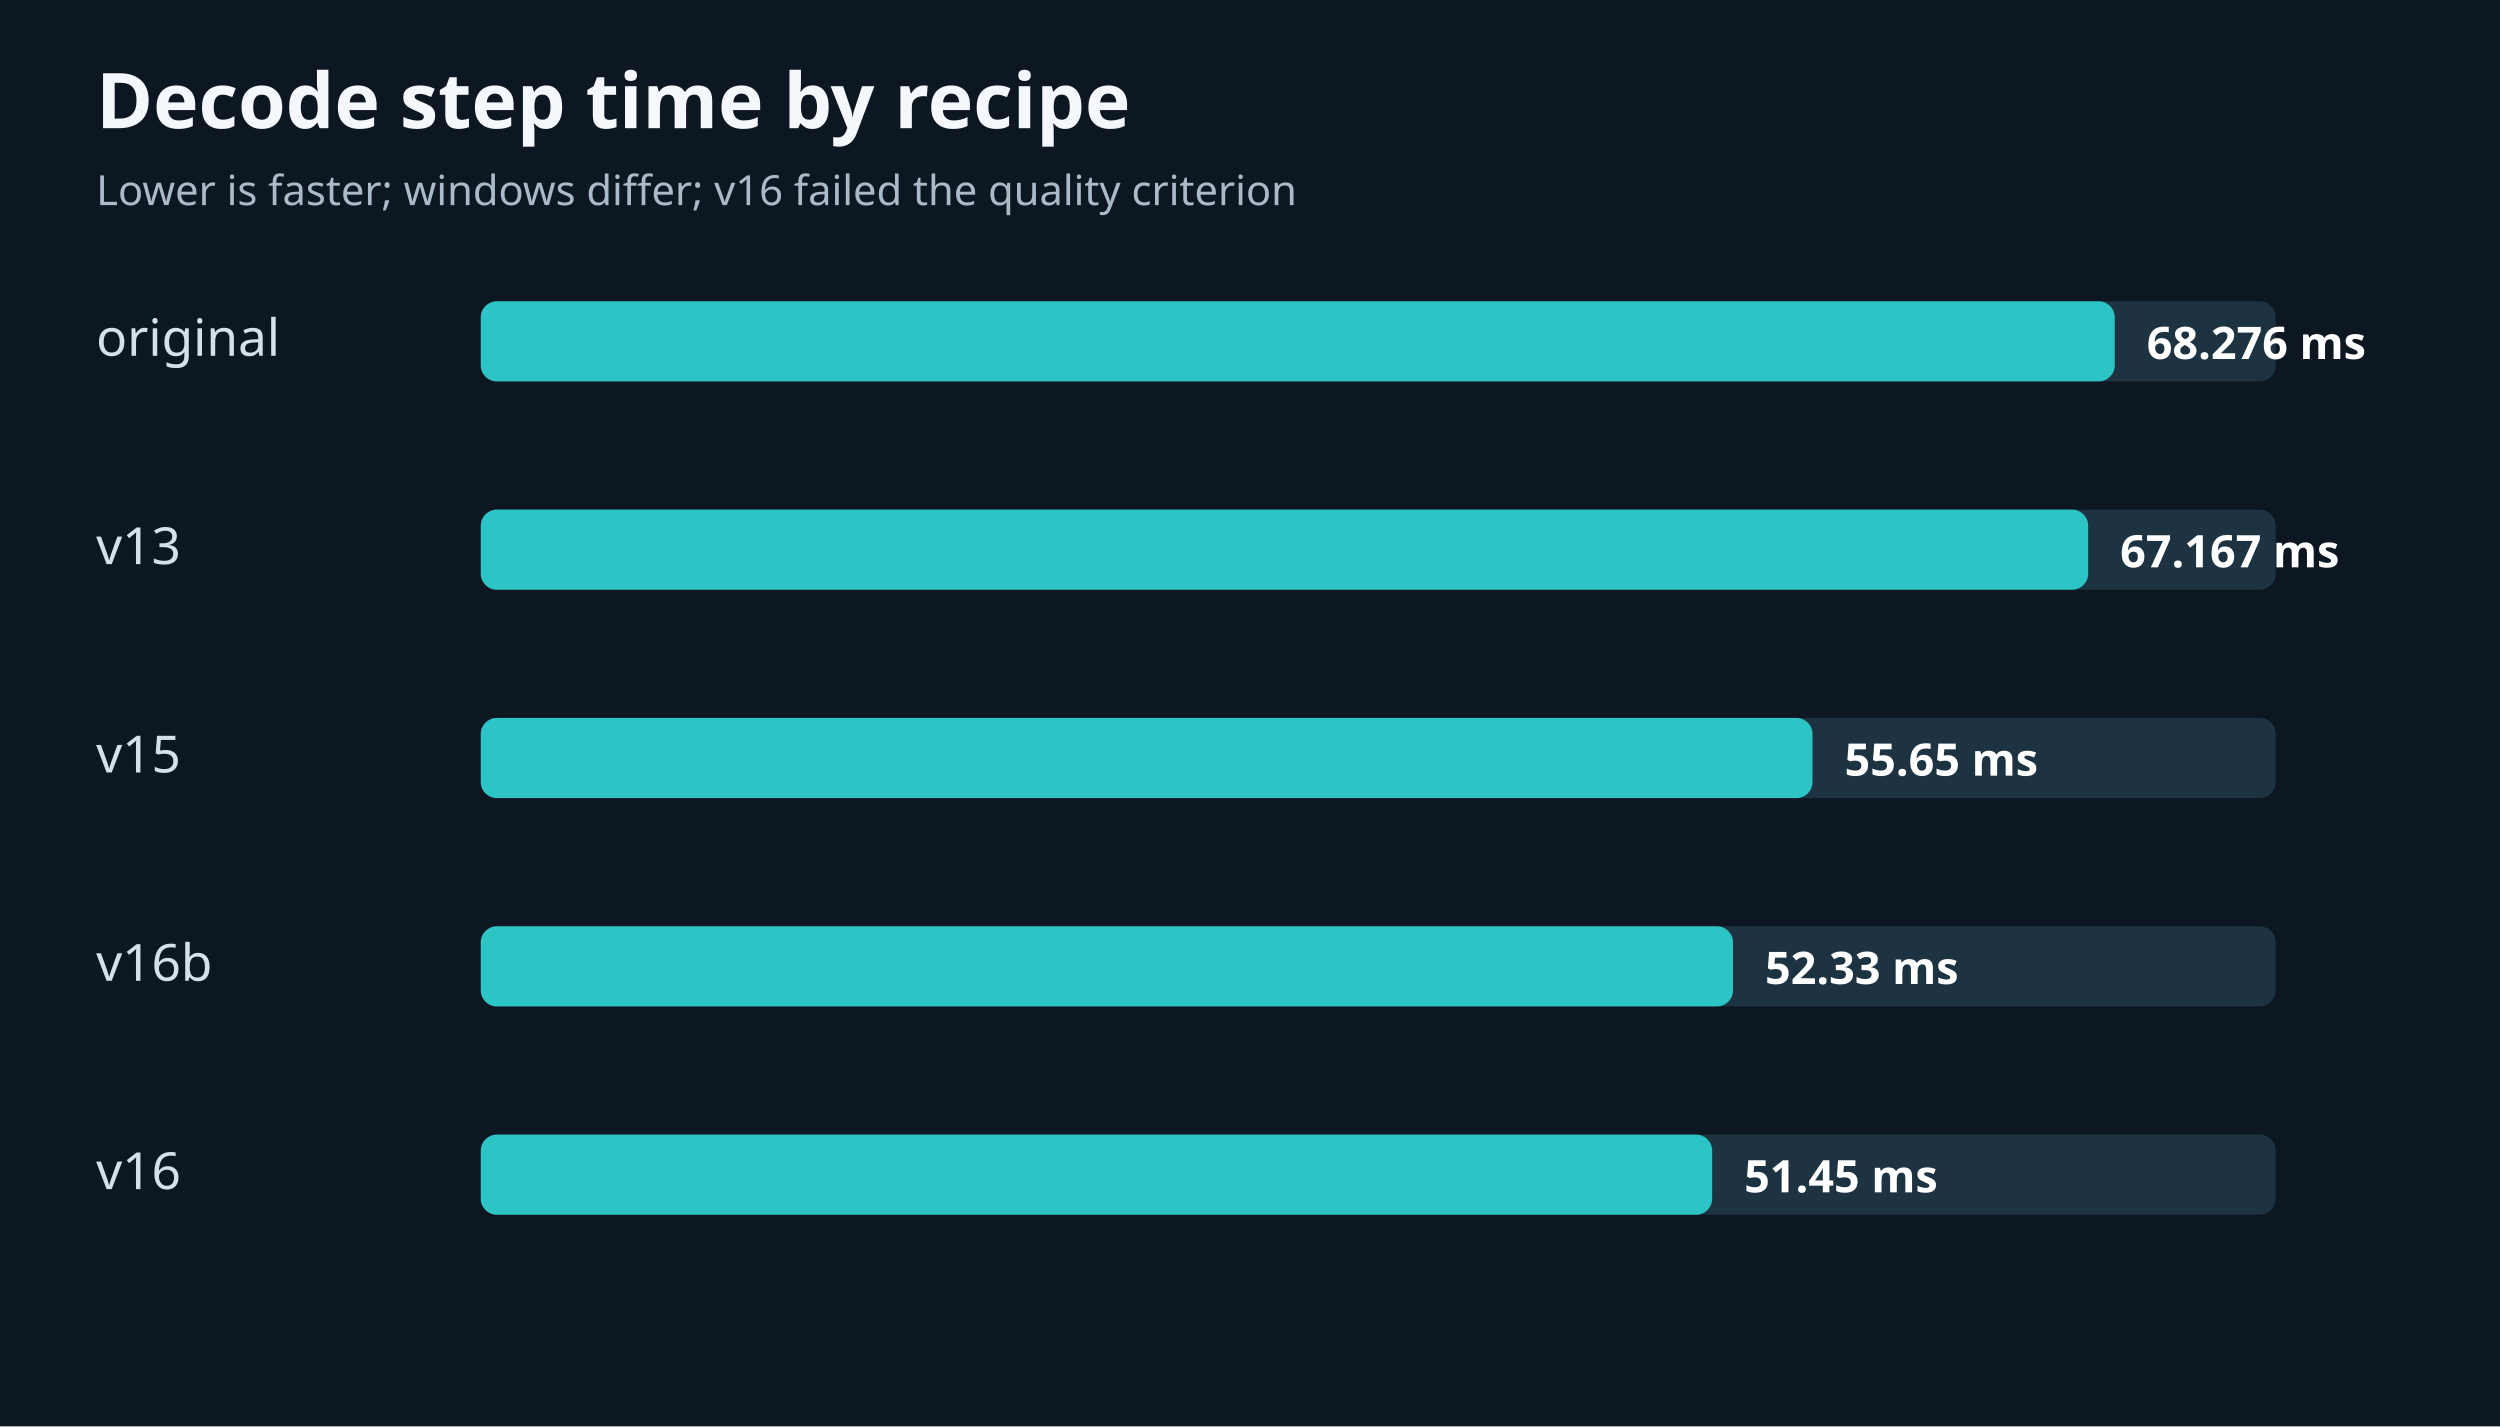
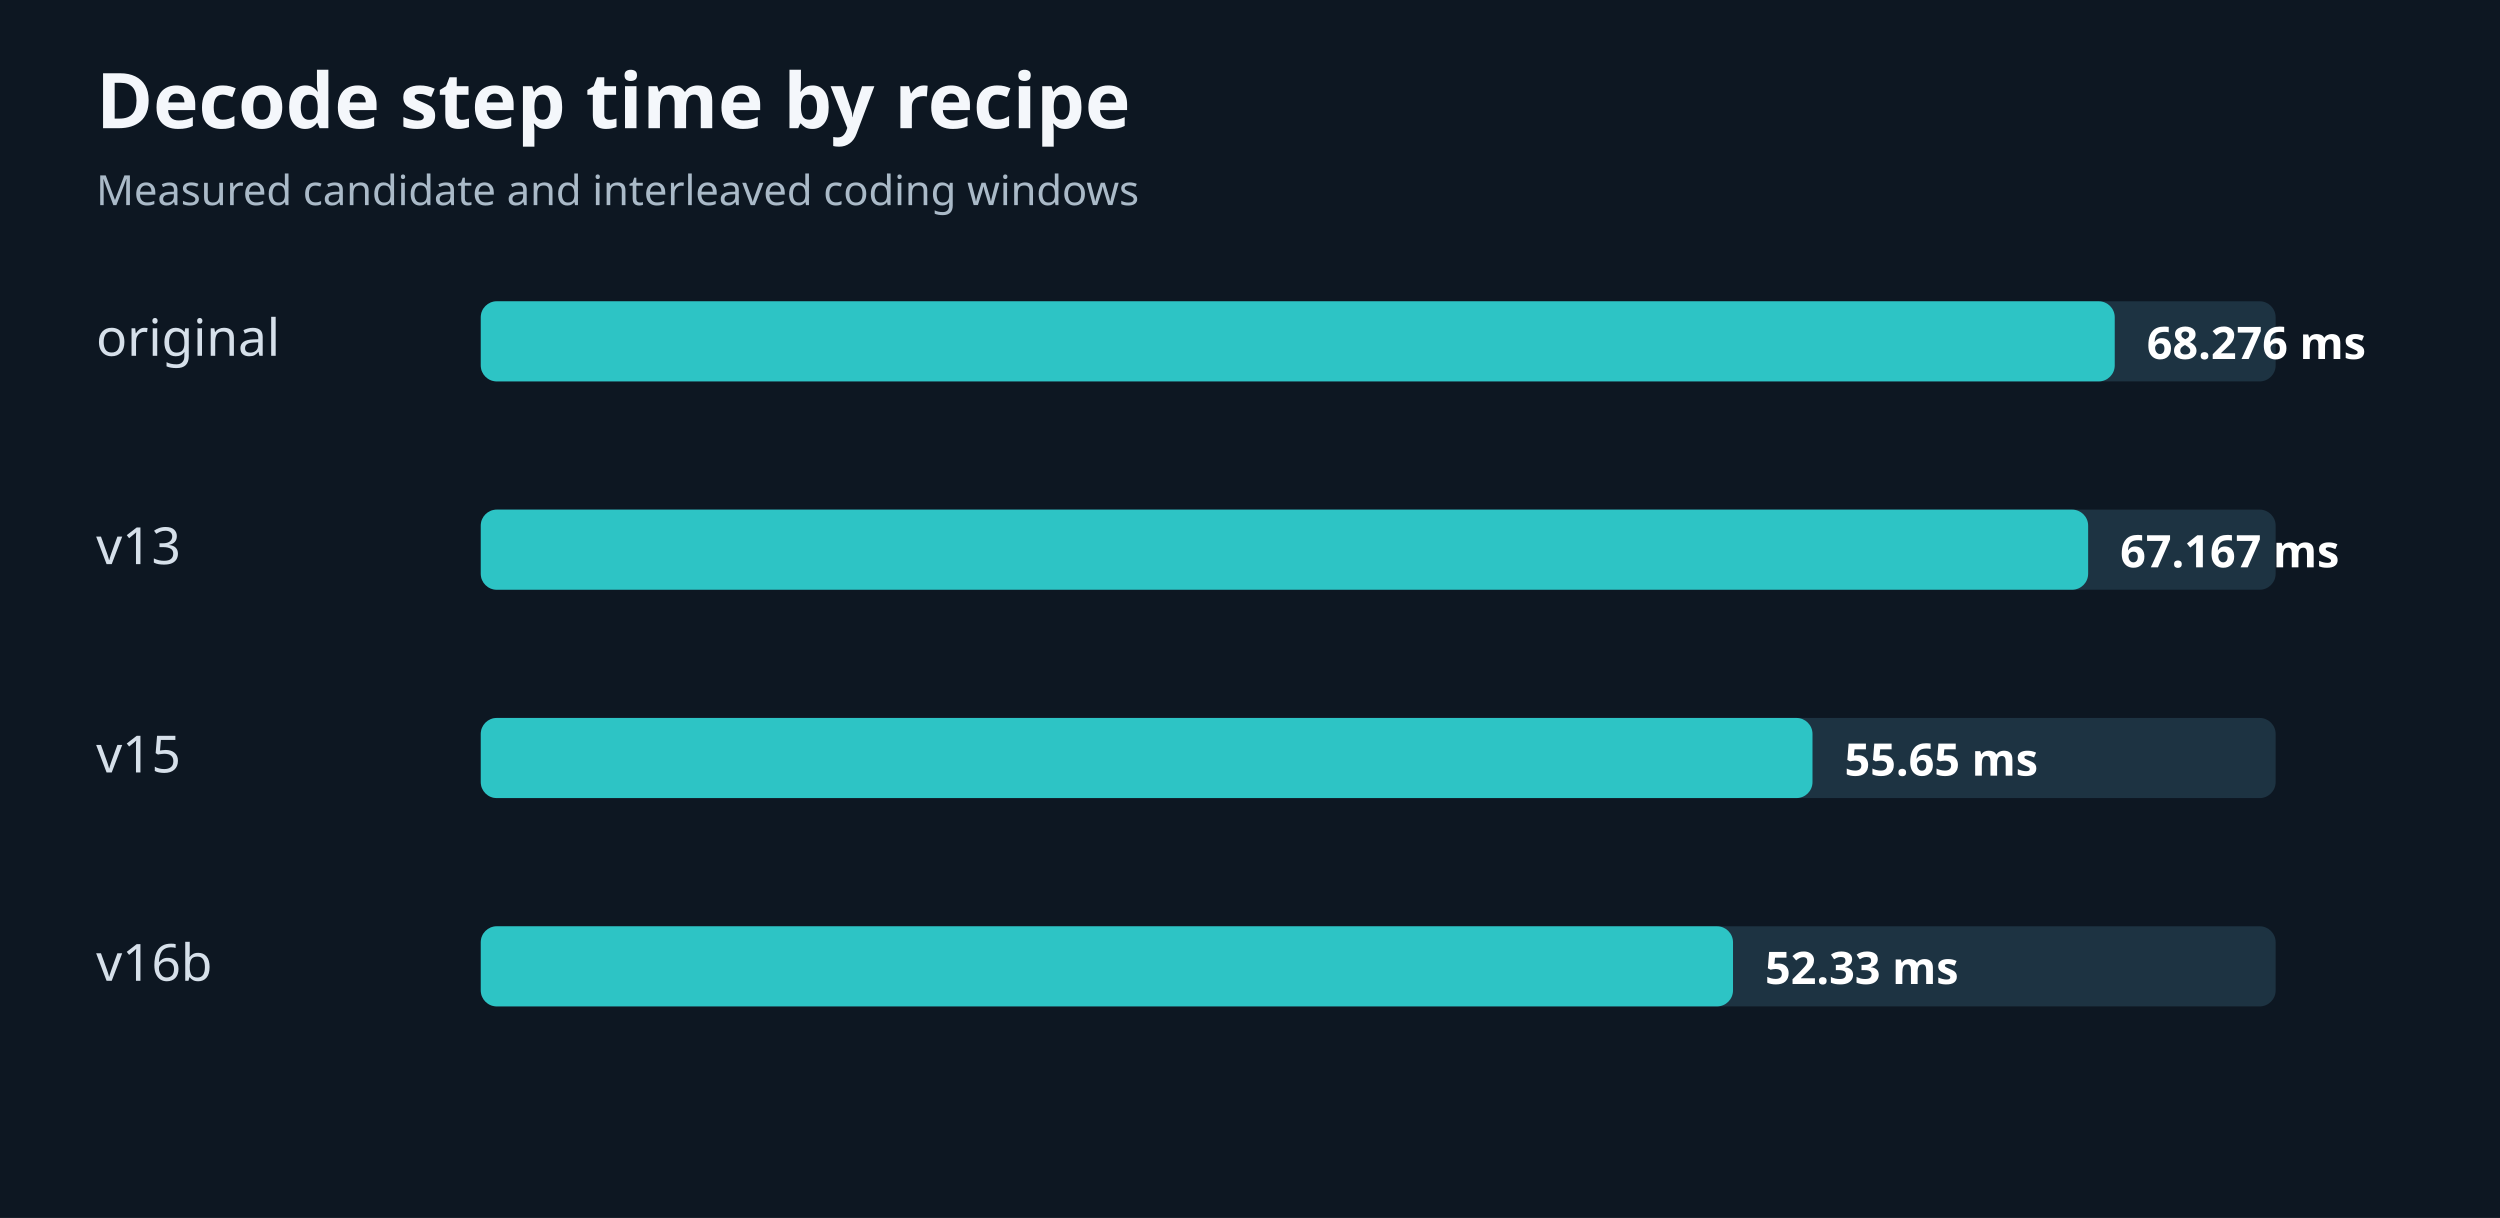
- <svg xmlns="http://www.w3.org/2000/svg" width="780" height="445" viewBox="0 0 780 445" role="img" aria-label="Decode step time by recipe">
+ <svg xmlns="http://www.w3.org/2000/svg" width="780" height="380" viewBox="0 0 780 380" role="img" aria-label="Decode step time by recipe">
  <rect width="100%" height="100%" fill="#0d1722" />
  <text x="30" y="40" fill="#f4f7fb" font-size="24" font-family="system-ui,sans-serif" font-weight="700">Decode step time by recipe</text>
-   <text x="30" y="64" fill="#aabac8" font-size="13" font-family="system-ui,sans-serif">Lower is faster; windows differ; v16 failed the quality criterion</text>
+   <text x="30" y="64" fill="#aabac8" font-size="13" font-family="system-ui,sans-serif">Measured candidate and interleaved coding windows</text>
  <text x="30" y="111" fill="#d6e0ea" font-size="16" font-family="system-ui,sans-serif">original</text>
  <rect x="150" y="94" width="560" height="25" rx="5" fill="#1d3342" />
  <rect x="150" y="94" width="509.8" height="25" rx="5" fill="#2dc4c5" />
  <text x="669.8" y="112" fill="#ffffff" font-size="14" font-family="system-ui,sans-serif" font-weight="700">68.276 ms</text>
  <text x="30" y="176" fill="#d6e0ea" font-size="16" font-family="system-ui,sans-serif">v13</text>
  <rect x="150" y="159" width="560" height="25" rx="5" fill="#1d3342" />
  <rect x="150" y="159" width="501.5" height="25" rx="5" fill="#2dc4c5" />
  <text x="661.5" y="177" fill="#ffffff" font-size="14" font-family="system-ui,sans-serif" font-weight="700">67.167 ms</text>
  <text x="30" y="241" fill="#d6e0ea" font-size="16" font-family="system-ui,sans-serif">v15</text>
  <rect x="150" y="224" width="560" height="25" rx="5" fill="#1d3342" />
  <rect x="150" y="224" width="415.5" height="25" rx="5" fill="#2dc4c5" />
  <text x="575.5" y="242" fill="#ffffff" font-size="14" font-family="system-ui,sans-serif" font-weight="700">55.65 ms</text>
  <text x="30" y="306" fill="#d6e0ea" font-size="16" font-family="system-ui,sans-serif">v16b</text>
  <rect x="150" y="289" width="560" height="25" rx="5" fill="#1d3342" />
  <rect x="150" y="289" width="390.7" height="25" rx="5" fill="#2dc4c5" />
  <text x="550.7" y="307" fill="#ffffff" font-size="14" font-family="system-ui,sans-serif" font-weight="700">52.33 ms</text>
-   <text x="30" y="371" fill="#d6e0ea" font-size="16" font-family="system-ui,sans-serif">v16</text>
-   <rect x="150" y="354" width="560" height="25" rx="5" fill="#1d3342" />
-   <rect x="150" y="354" width="384.2" height="25" rx="5" fill="#2dc4c5" />
-   <text x="544.2" y="372" fill="#ffffff" font-size="14" font-family="system-ui,sans-serif" font-weight="700">51.45 ms</text>
</svg>
